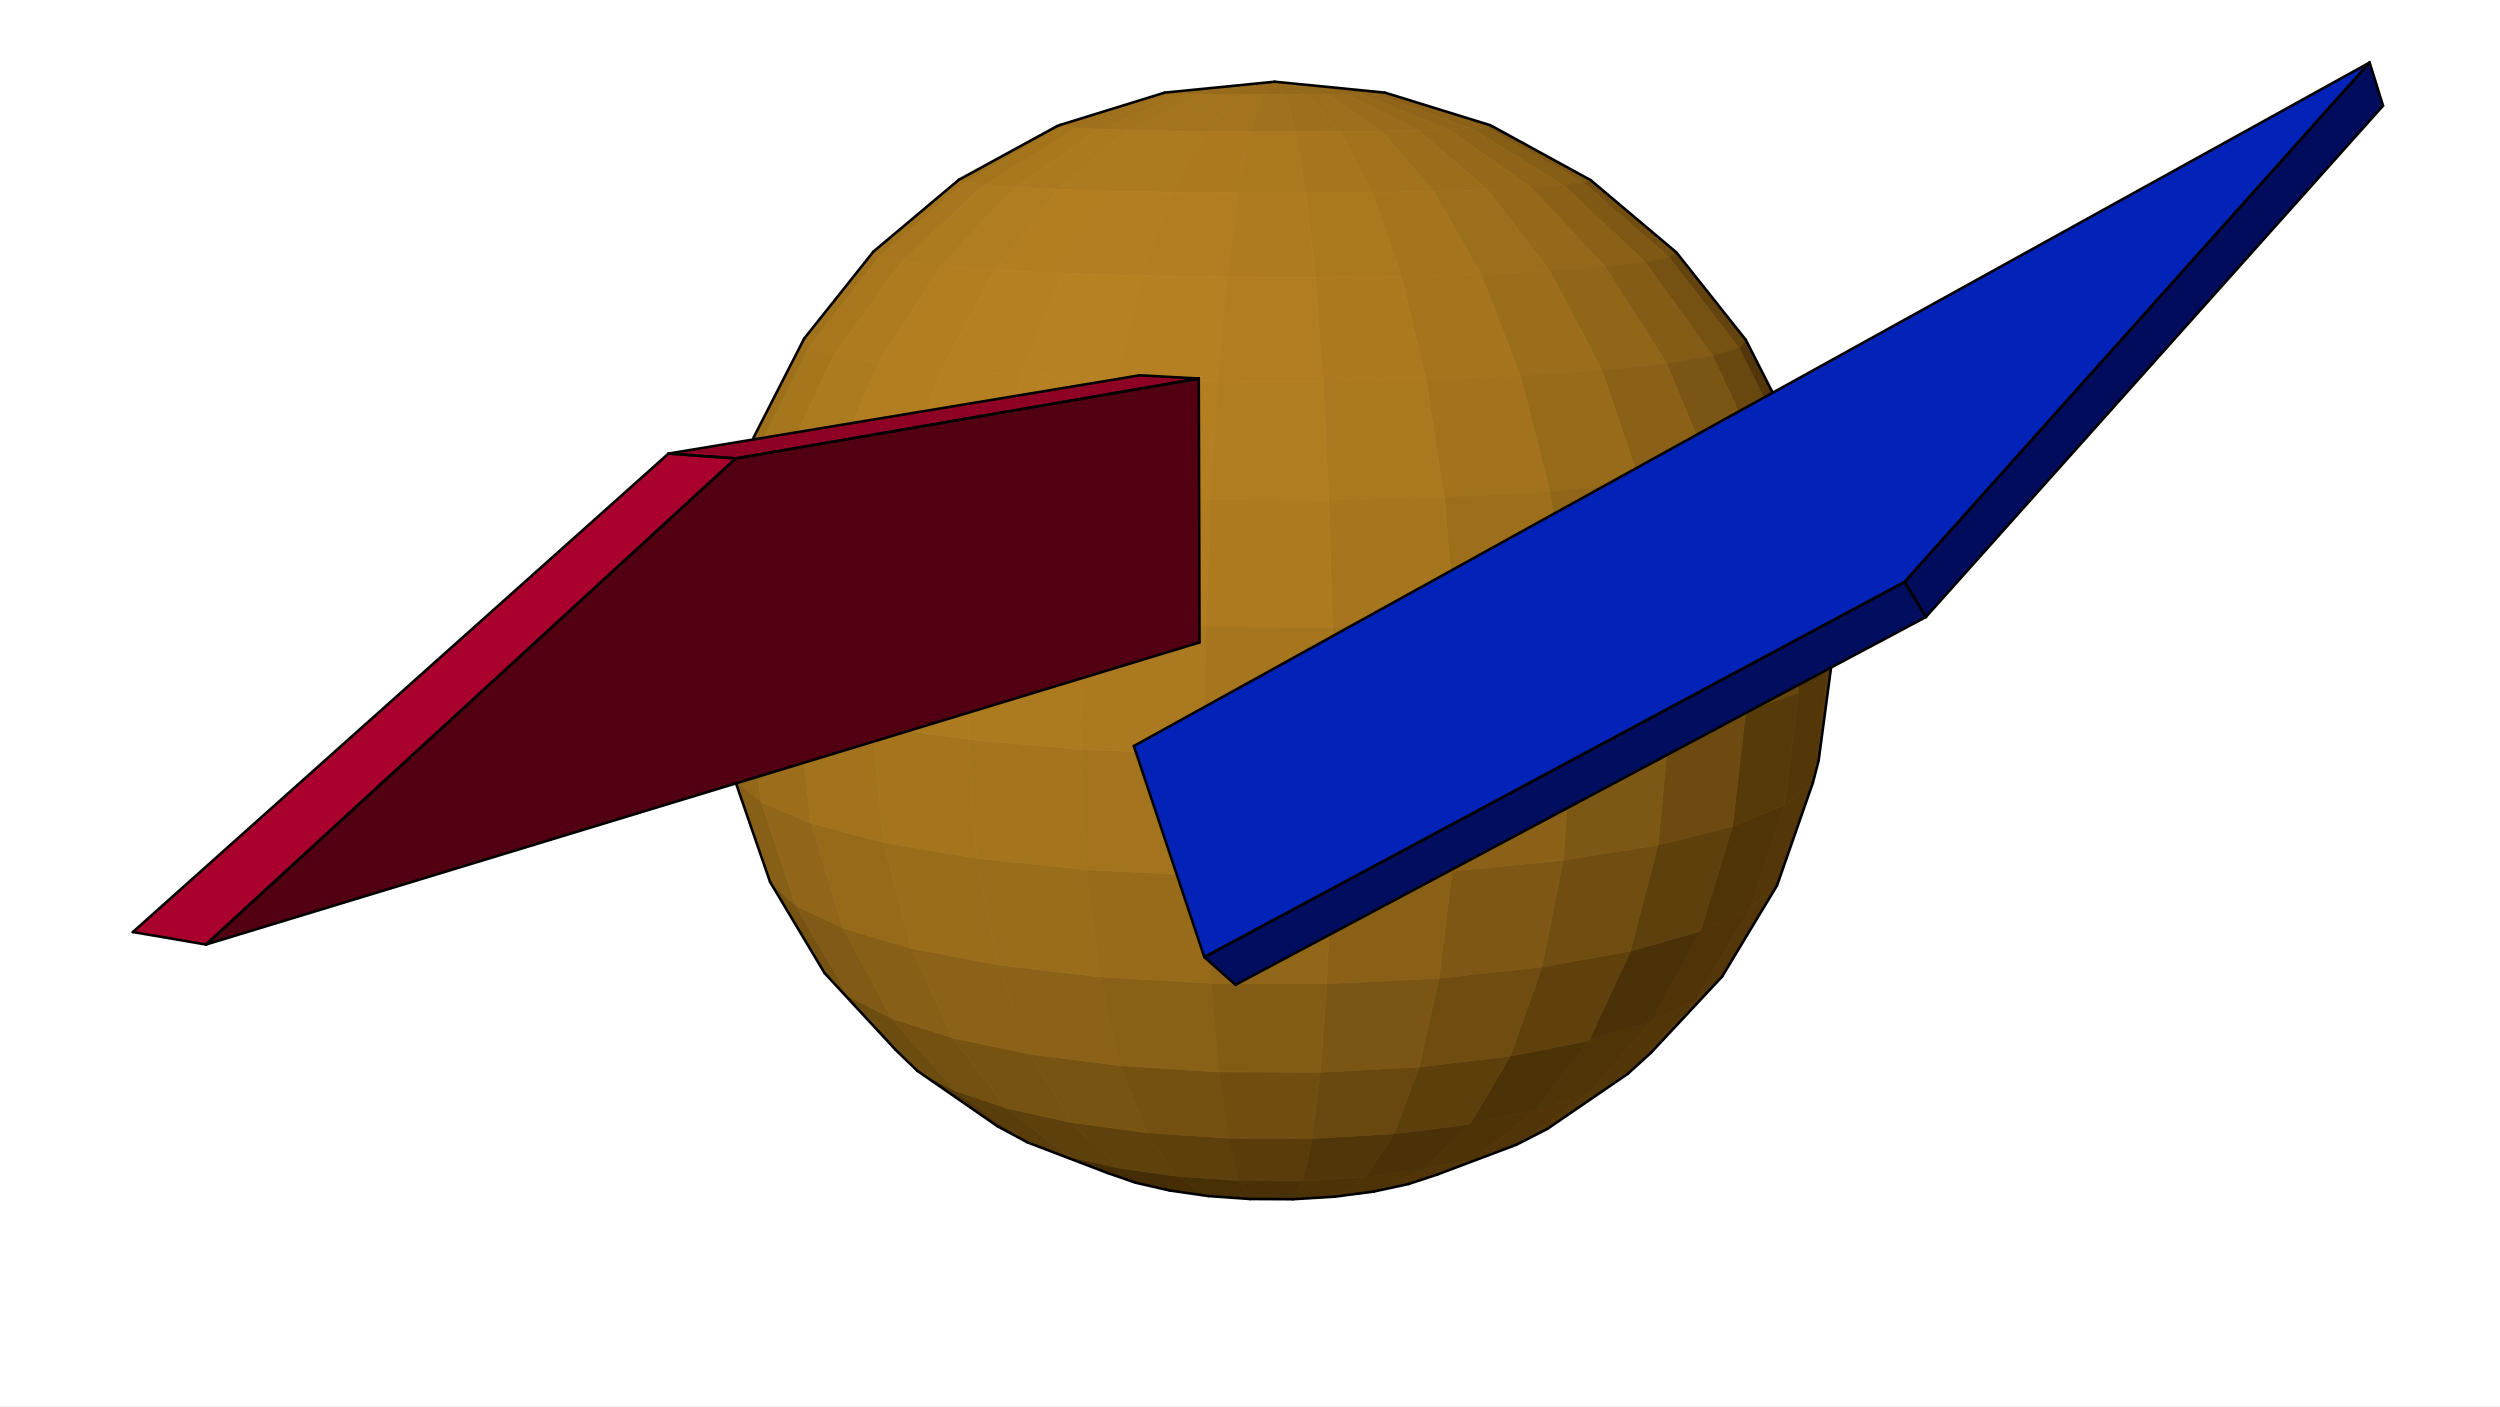
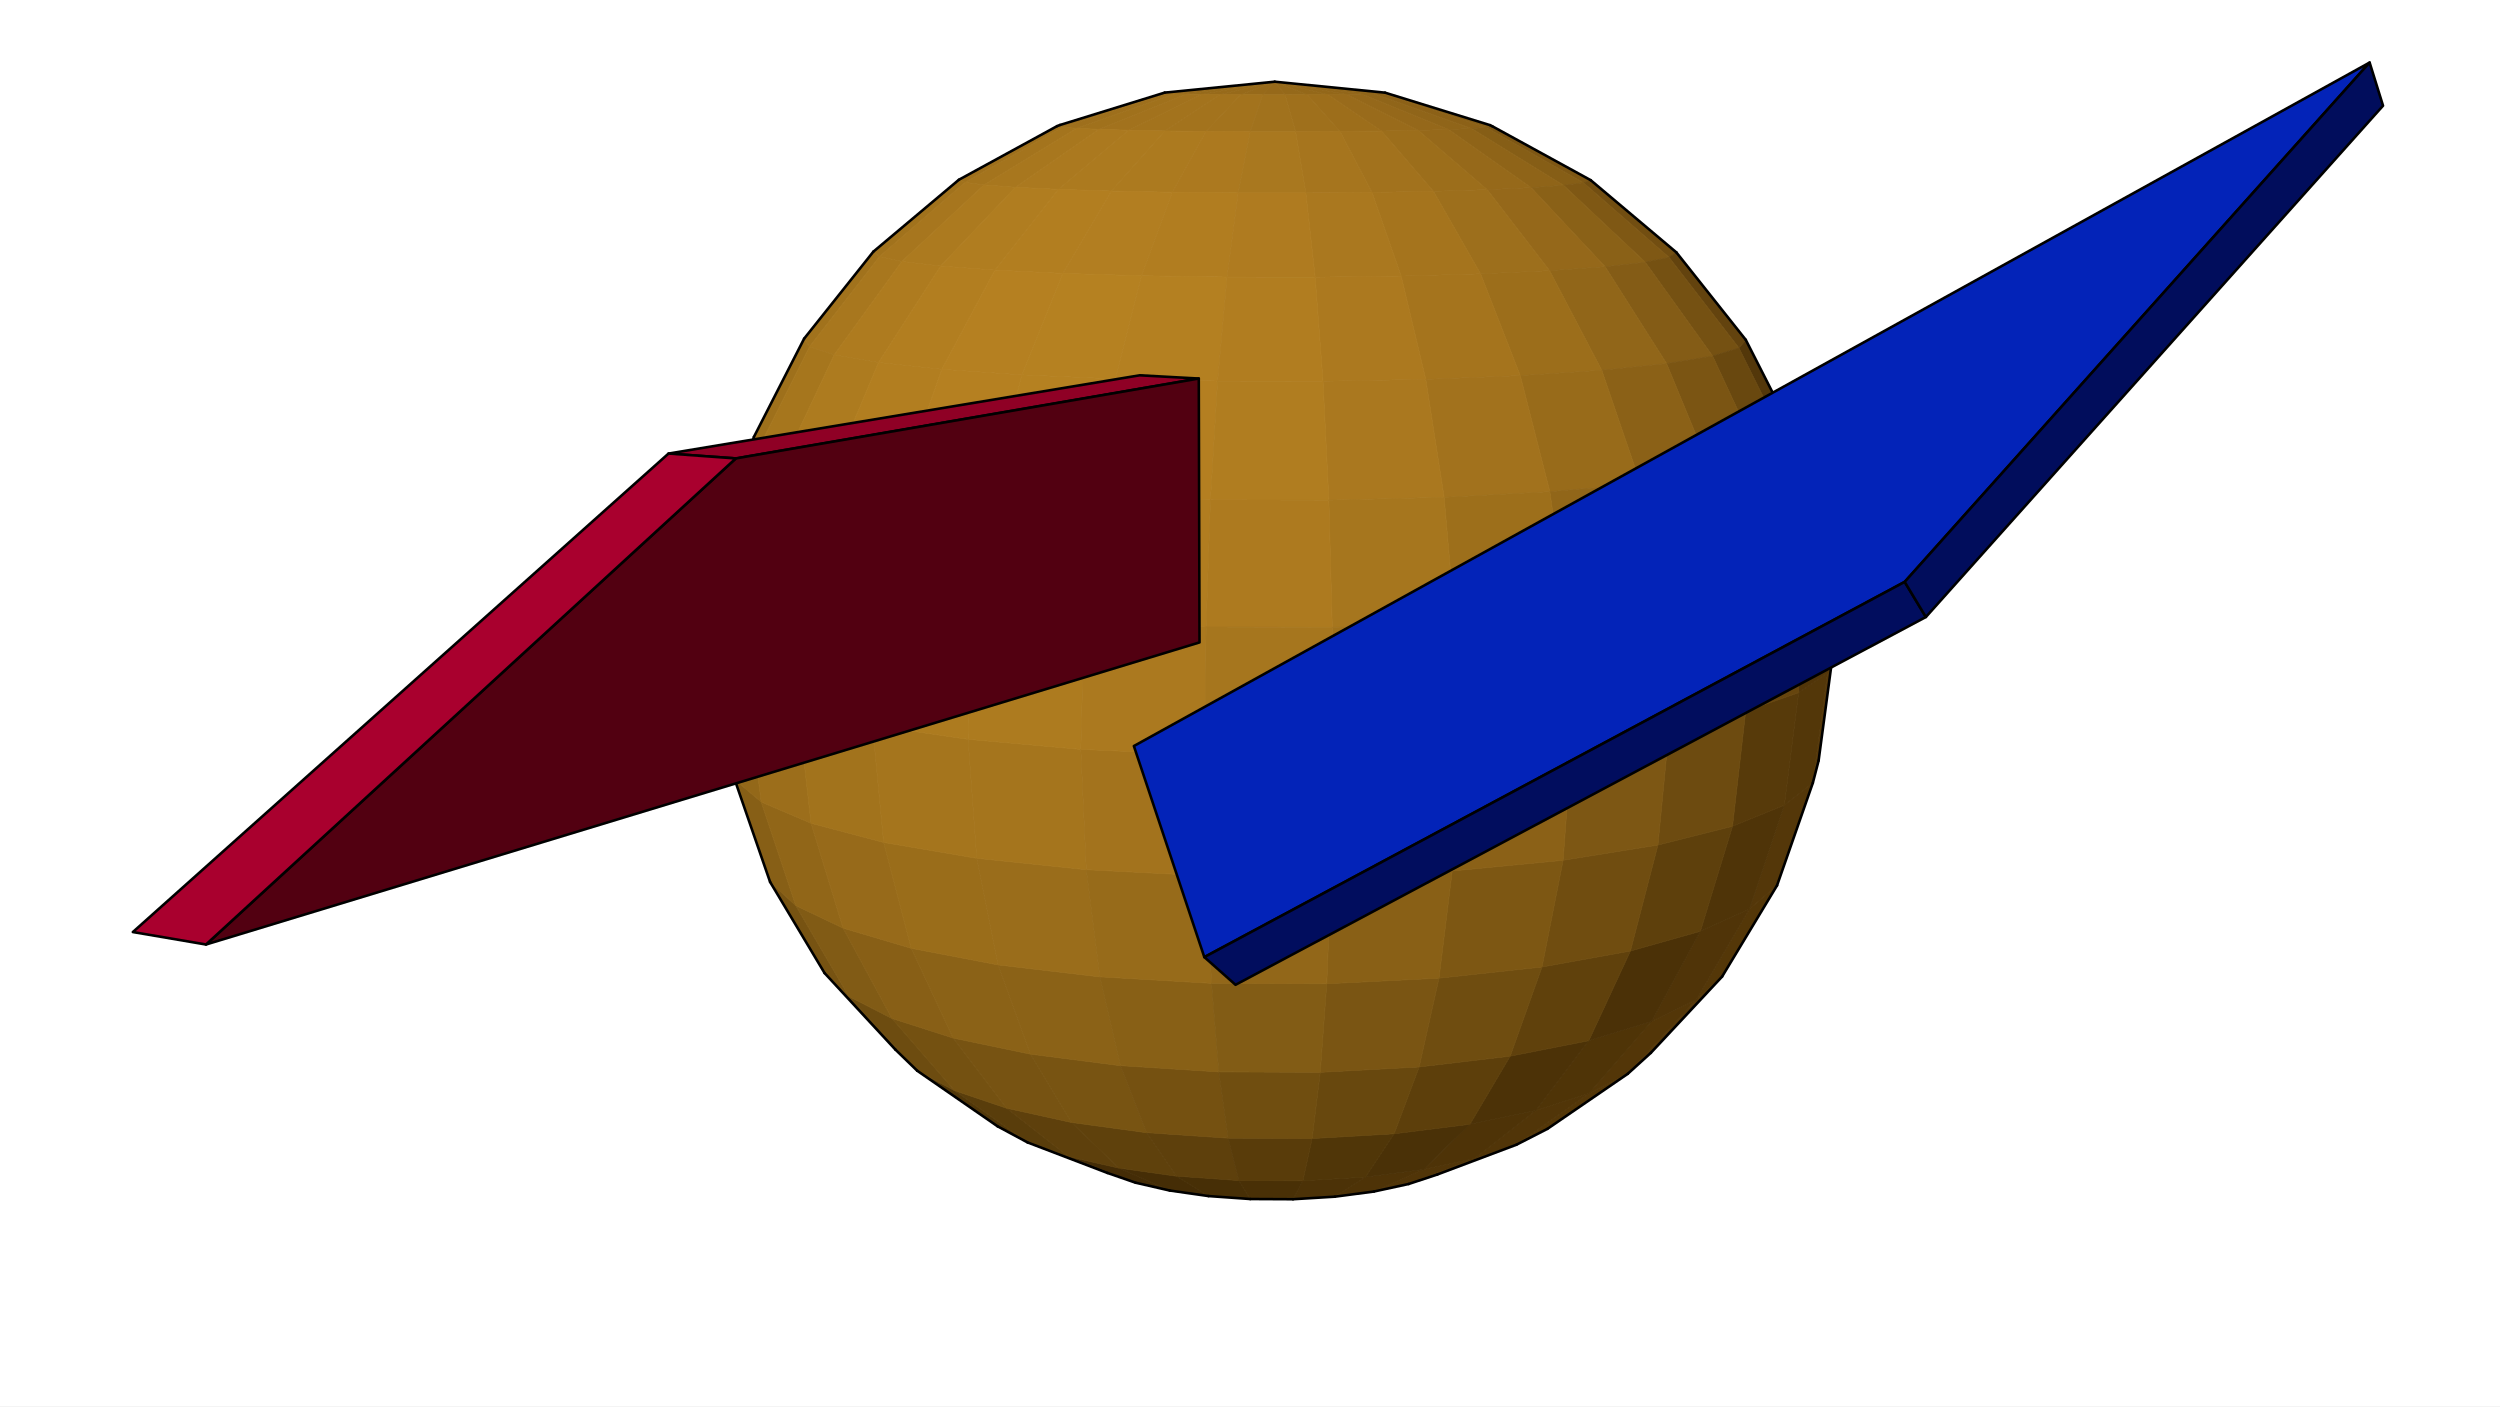
<svg xmlns="http://www.w3.org/2000/svg" viewBox="0 0 1920 1080" width="1920" height="1080">
  <rect width="1920" height="1080" fill="#ffffff" />
  <polygon points="872.08,908.31 820.57,888.25 789.18,877.40 850.45,900.81" fill="#432c06" stroke="#432c06" stroke-width="0.6" stroke-linejoin="round" />
  <polygon points="564.25,598.74 553.28,514.70 550.46,499.75 561.17,581.66" fill="#886016" stroke="#886016" stroke-width="0.6" stroke-linejoin="round" />
  <polygon points="704.43,822.35 651.87,765.20 633.28,747.34 687.71,806.15" fill="#62430d" stroke="#62430d" stroke-width="0.6" stroke-linejoin="round" />
  <polygon points="1103.90,902.01 1164.68,879.12 1132.60,889.70 1081.84,909.31" fill="#533608" stroke="#533608" stroke-width="0.6" stroke-linejoin="round" />
  <polygon points="811.82,96.86 893.85,71.41 894.49,71.12 814.07,95.99" fill="#976a1a" stroke="#976a1a" stroke-width="0.6" stroke-linejoin="round" />
  <polygon points="1267.86,808.59 1322.58,750.02 1302.75,767.80 1250.12,824.69" fill="#563809" stroke="#563809" stroke-width="0.6" stroke-linejoin="round" />
  <polygon points="1396.69,584.17 1407.70,501.94 1403.49,516.94 1392.25,601.30" fill="#57390a" stroke="#57390a" stroke-width="0.6" stroke-linejoin="round" />
  <polygon points="1144.37,96.12 1063.68,71.16 1064.07,71.45 1146.13,96.99" fill="#815a15" stroke="#815a15" stroke-width="0.6" stroke-linejoin="round" />
  <polygon points="893.85,71.41 979.00,62.75 894.49,71.12" fill="#926719" stroke="#926719" stroke-width="0.6" stroke-linejoin="round" />
  <polygon points="789.18,877.40 733.09,837.57 704.43,822.35 766.18,865.04" fill="#513709" stroke="#513709" stroke-width="0.6" stroke-linejoin="round" />
  <polygon points="1063.68,71.16 979.00,62.75 1064.07,71.45" fill="#8b6117" stroke="#8b6117" stroke-width="0.6" stroke-linejoin="round" />
  <polygon points="553.28,514.70 559.35,428.77 556.38,416.60 550.46,499.75" fill="#926719" stroke="#926719" stroke-width="0.6" stroke-linejoin="round" />
  <polygon points="1188.44,866.95 1250.12,824.69 1220.44,839.70 1164.68,879.12" fill="#543708" stroke="#543708" stroke-width="0.6" stroke-linejoin="round" />
  <polygon points="896.49,71.69 979.00,62.75 893.85,71.41" fill="#946819" stroke="#946819" stroke-width="0.6" stroke-linejoin="round" />
  <polygon points="898.33,914.33 859.21,897.04 820.57,888.25 872.08,908.31" fill="#442c06" stroke="#442c06" stroke-width="0.6" stroke-linejoin="round" />
  <polygon points="1064.07,71.45 979.00,62.75 1061.17,71.73" fill="#8d6218" stroke="#8d6218" stroke-width="0.6" stroke-linejoin="round" />
  <polygon points="1081.84,909.31 1132.60,889.70 1093.38,898.13 1055.23,915.08" fill="#513508" stroke="#513508" stroke-width="0.6" stroke-linejoin="round" />
  <polygon points="1407.70,501.94 1401.95,418.39 1397.63,430.59 1403.49,516.94" fill="#55380a" stroke="#55380a" stroke-width="0.6" stroke-linejoin="round" />
  <polygon points="559.35,428.77 582.45,344.71 578.98,335.59 556.38,416.60" fill="#996c1a" stroke="#996c1a" stroke-width="0.6" stroke-linejoin="round" />
  <polygon points="651.87,765.20 611.17,695.48 591.42,677.33 633.28,747.34" fill="#775312" stroke="#775312" stroke-width="0.6" stroke-linejoin="round" />
  <polygon points="816.05,97.73 896.49,71.69 893.85,71.41 811.82,96.86" fill="#9b6d1b" stroke="#9b6d1b" stroke-width="0.6" stroke-linejoin="round" />
  <polygon points="902.38,71.97 979.00,62.75 896.49,71.69" fill="#95681a" stroke="#95681a" stroke-width="0.6" stroke-linejoin="round" />
  <polygon points="1061.17,71.73 979.00,62.75 1055.03,72.01" fill="#8e6418" stroke="#8e6418" stroke-width="0.6" stroke-linejoin="round" />
  <polygon points="1146.13,96.99 1064.07,71.45 1061.17,71.73 1141.38,97.86" fill="#875e16" stroke="#875e16" stroke-width="0.6" stroke-linejoin="round" />
  <polygon points="582.45,344.71 621.71,266.30 617.57,260.08 578.98,335.59" fill="#9e701b" stroke="#9e701b" stroke-width="0.6" stroke-linejoin="round" />
  <polygon points="741.24,140.07 816.05,97.73 811.82,96.86 736.39,138.07" fill="#9f701c" stroke="#9f701c" stroke-width="0.6" stroke-linejoin="round" />
  <polygon points="1401.95,418.39 1379.40,336.93 1374.66,346.08 1397.63,430.59" fill="#523609" stroke="#523609" stroke-width="0.6" stroke-linejoin="round" />
  <polygon points="1322.58,750.02 1364.76,680.05 1343.61,698.13 1302.75,767.80" fill="#543708" stroke="#543708" stroke-width="0.6" stroke-linejoin="round" />
  <polygon points="928.12,918.58 903.49,903.27 859.21,897.04 898.33,914.33" fill="#452d06" stroke="#452d06" stroke-width="0.6" stroke-linejoin="round" />
  <polygon points="621.71,266.30 675.46,197.06 670.74,193.27 617.57,260.08" fill="#a1721c" stroke="#a1721c" stroke-width="0.6" stroke-linejoin="round" />
  <polygon points="911.34,72.22 979.00,62.75 902.38,71.97" fill="#96691a" stroke="#96691a" stroke-width="0.6" stroke-linejoin="round" />
  <polygon points="675.46,197.06 741.24,140.07 736.39,138.07 670.74,193.27" fill="#a1721c" stroke="#a1721c" stroke-width="0.6" stroke-linejoin="round" />
  <polygon points="1055.23,915.08 1093.38,898.13 1048.69,903.96 1025.19,919.05" fill="#4e3307" stroke="#4e3307" stroke-width="0.6" stroke-linejoin="round" />
  <polygon points="1055.03,72.01 979.00,62.75 1045.84,72.25" fill="#906518" stroke="#906518" stroke-width="0.6" stroke-linejoin="round" />
  <polygon points="1221.66,138.37 1146.13,96.99 1141.38,97.86 1216.06,140.36" fill="#7e5714" stroke="#7e5714" stroke-width="0.6" stroke-linejoin="round" />
  <polygon points="1379.40,336.93 1340.76,260.99 1335.46,267.23 1374.66,346.08" fill="#53370a" stroke="#53370a" stroke-width="0.6" stroke-linejoin="round" />
  <polygon points="1287.46,193.83 1221.66,138.37 1216.06,140.36 1281.77,197.62" fill="#724e11" stroke="#724e11" stroke-width="0.6" stroke-linejoin="round" />
  <polygon points="923.05,72.43 979.00,62.75 911.34,72.22" fill="#966a1a" stroke="#966a1a" stroke-width="0.6" stroke-linejoin="round" />
  <polygon points="1340.76,260.99 1287.46,193.83 1281.77,197.62 1335.46,267.23" fill="#63430e" stroke="#63430e" stroke-width="0.6" stroke-linejoin="round" />
  <polygon points="1045.84,72.25 979.00,62.75 1033.92,72.46" fill="#926619" stroke="#926619" stroke-width="0.6" stroke-linejoin="round" />
  <polygon points="960.16,920.85 951.38,906.61 903.49,903.27 928.12,918.58" fill="#472f06" stroke="#472f06" stroke-width="0.6" stroke-linejoin="round" />
  <polygon points="820.57,888.25 773.04,851.04 733.09,837.57 789.18,877.40" fill="#593d0b" stroke="#593d0b" stroke-width="0.6" stroke-linejoin="round" />
  <polygon points="1025.19,919.05 1048.69,903.96 1000.58,906.84 993.02,921.01" fill="#4c3207" stroke="#4c3207" stroke-width="0.6" stroke-linejoin="round" />
  <polygon points="826.83,98.57 902.38,71.97 896.49,71.69 816.05,97.73" fill="#9e6f1c" stroke="#9e6f1c" stroke-width="0.6" stroke-linejoin="round" />
  <polygon points="733.09,837.57 684.97,782.11 651.87,765.20 704.43,822.35" fill="#6d4c10" stroke="#6d4c10" stroke-width="0.6" stroke-linejoin="round" />
  <polygon points="611.17,695.48 584.62,615.86 564.25,598.74 591.42,677.33" fill="#875f16" stroke="#875f16" stroke-width="0.6" stroke-linejoin="round" />
  <polygon points="993.02,921.01 1000.58,906.84 951.38,906.61 960.16,920.85" fill="#493006" stroke="#493006" stroke-width="0.6" stroke-linejoin="round" />
  <polygon points="937.07,72.60 979.00,62.75 923.05,72.43" fill="#976a1a" stroke="#976a1a" stroke-width="0.6" stroke-linejoin="round" />
  <polygon points="1141.38,97.86 1061.17,71.73 1055.03,72.01 1130.09,98.69" fill="#8c6117" stroke="#8c6117" stroke-width="0.6" stroke-linejoin="round" />
  <polygon points="1033.92,72.46 979.00,62.75 1019.74,72.63" fill="#936719" stroke="#936719" stroke-width="0.6" stroke-linejoin="round" />
  <polygon points="1164.68,879.12 1220.44,839.70 1179.54,852.85 1132.60,889.70" fill="#513508" stroke="#513508" stroke-width="0.6" stroke-linejoin="round" />
  <polygon points="952.83,72.73 979.00,62.75 937.07,72.60" fill="#976a1a" stroke="#976a1a" stroke-width="0.6" stroke-linejoin="round" />
  <polygon points="1019.74,72.63 979.00,62.75 1003.86,72.74" fill="#946819" stroke="#946819" stroke-width="0.6" stroke-linejoin="round" />
  <polygon points="1250.12,824.69 1302.75,767.80 1268.39,784.49 1220.44,839.70" fill="#533608" stroke="#533608" stroke-width="0.6" stroke-linejoin="round" />
  <polygon points="969.69,72.79 979.00,62.75 952.83,72.73" fill="#976a1a" stroke="#976a1a" stroke-width="0.6" stroke-linejoin="round" />
  <polygon points="1003.86,72.74 979.00,62.75 986.94,72.79" fill="#95691a" stroke="#95691a" stroke-width="0.6" stroke-linejoin="round" />
  <polygon points="1364.76,680.05 1392.25,601.30 1370.37,618.36 1343.61,698.13" fill="#543709" stroke="#543709" stroke-width="0.6" stroke-linejoin="round" />
  <polygon points="986.94,72.79 979.00,62.75 969.69,72.79" fill="#96691a" stroke="#96691a" stroke-width="0.6" stroke-linejoin="round" />
  <polygon points="843.92,99.35 911.34,72.22 902.38,71.97 826.83,98.57" fill="#a0711c" stroke="#a0711c" stroke-width="0.6" stroke-linejoin="round" />
  <polygon points="755.78,142.02 826.83,98.57 816.05,97.73 741.24,140.07" fill="#a4741d" stroke="#a4741d" stroke-width="0.6" stroke-linejoin="round" />
  <polygon points="584.62,615.86 573.88,529.72 553.28,514.70 564.25,598.74" fill="#936819" stroke="#936819" stroke-width="0.6" stroke-linejoin="round" />
  <polygon points="1130.09,98.69 1055.03,72.01 1045.84,72.25 1112.50,99.46" fill="#906519" stroke="#906519" stroke-width="0.6" stroke-linejoin="round" />
  <polygon points="1216.06,140.36 1141.38,97.86 1130.09,98.69 1200.73,142.30" fill="#865e16" stroke="#865e16" stroke-width="0.6" stroke-linejoin="round" />
  <polygon points="859.21,897.04 822.89,862.02 773.04,851.04 820.57,888.25" fill="#5e400c" stroke="#5e400c" stroke-width="0.6" stroke-linejoin="round" />
  <polygon points="1392.25,601.30 1403.49,516.94 1381.35,531.92 1370.37,618.36" fill="#533709" stroke="#533709" stroke-width="0.6" stroke-linejoin="round" />
  <polygon points="1132.60,889.70 1179.54,852.85 1128.88,863.40 1093.38,898.13" fill="#4e3307" stroke="#4e3307" stroke-width="0.6" stroke-linejoin="round" />
  <polygon points="692.67,200.80 755.78,142.02 741.24,140.07 675.46,197.06" fill="#a7761e" stroke="#a7761e" stroke-width="0.6" stroke-linejoin="round" />
  <polygon points="573.88,529.72 579.83,440.98 559.35,428.77 553.28,514.70" fill="#9c6f1b" stroke="#9c6f1b" stroke-width="0.6" stroke-linejoin="round" />
  <polygon points="684.97,782.11 647.47,712.76 611.17,695.48 651.87,765.20" fill="#815b15" stroke="#815b15" stroke-width="0.6" stroke-linejoin="round" />
  <polygon points="866.79,100.03 923.05,72.43 911.34,72.22 843.92,99.35" fill="#a2721d" stroke="#a2721d" stroke-width="0.6" stroke-linejoin="round" />
  <polygon points="1112.50,99.46 1045.84,72.25 1033.92,72.46 1089.18,100.12" fill="#95681a" stroke="#95681a" stroke-width="0.6" stroke-linejoin="round" />
  <polygon points="1281.77,197.62 1216.06,140.36 1200.73,142.30 1263.51,201.34" fill="#7f5814" stroke="#7f5814" stroke-width="0.6" stroke-linejoin="round" />
  <polygon points="640.68,272.49 692.67,200.80 675.46,197.06 621.71,266.30" fill="#a8771e" stroke="#a8771e" stroke-width="0.6" stroke-linejoin="round" />
  <polygon points="1302.75,767.80 1343.61,698.13 1305.86,715.20 1268.39,784.49" fill="#503408" stroke="#503408" stroke-width="0.6" stroke-linejoin="round" />
  <polygon points="579.83,440.98 602.43,353.84 582.45,344.71 559.35,428.77" fill="#a3731d" stroke="#a3731d" stroke-width="0.6" stroke-linejoin="round" />
  <polygon points="1403.49,516.94 1397.63,430.59 1375.63,442.76 1381.35,531.92" fill="#513509" stroke="#513509" stroke-width="0.6" stroke-linejoin="round" />
  <polygon points="773.04,851.04 731.98,797.18 684.97,782.11 733.09,837.57" fill="#745111" stroke="#745111" stroke-width="0.6" stroke-linejoin="round" />
  <polygon points="602.43,353.84 640.68,272.49 621.71,266.30 582.45,344.71" fill="#a6761d" stroke="#a6761d" stroke-width="0.6" stroke-linejoin="round" />
  <polygon points="894.59,100.58 937.07,72.60 923.05,72.43 866.79,100.03" fill="#a3731d" stroke="#a3731d" stroke-width="0.6" stroke-linejoin="round" />
  <polygon points="779.87,143.84 843.92,99.35 826.83,98.57 755.78,142.02" fill="#a8771e" stroke="#a8771e" stroke-width="0.6" stroke-linejoin="round" />
  <polygon points="1335.46,267.23 1281.77,197.62 1263.51,201.34 1315.24,273.39" fill="#755112" stroke="#755112" stroke-width="0.6" stroke-linejoin="round" />
  <polygon points="1089.18,100.12 1033.92,72.46 1019.74,72.63 1061.01,100.65" fill="#996b1b" stroke="#996b1b" stroke-width="0.6" stroke-linejoin="round" />
  <polygon points="1220.44,839.70 1268.39,784.49 1220.18,799.21 1179.54,852.85" fill="#4f3407" stroke="#4f3407" stroke-width="0.6" stroke-linejoin="round" />
  <polygon points="903.49,903.27 880.53,869.86 822.89,862.02 859.21,897.04" fill="#5f410c" stroke="#5f410c" stroke-width="0.6" stroke-linejoin="round" />
  <polygon points="1397.63,430.59 1374.66,346.08 1353.26,355.17 1375.63,442.76" fill="#5c3e0c" stroke="#5c3e0c" stroke-width="0.6" stroke-linejoin="round" />
  <polygon points="1200.73,142.30 1130.09,98.69 1112.50,99.46 1175.86,144.10" fill="#8f6418" stroke="#8f6418" stroke-width="0.6" stroke-linejoin="round" />
  <polygon points="1093.38,898.13 1128.88,863.40 1070.66,870.72 1048.69,903.96" fill="#4a3107" stroke="#4a3107" stroke-width="0.6" stroke-linejoin="round" />
  <polygon points="1374.66,346.08 1335.46,267.23 1315.24,273.39 1353.26,355.17" fill="#69480f" stroke="#69480f" stroke-width="0.6" stroke-linejoin="round" />
  <polygon points="926.18,100.96 952.83,72.73 937.07,72.60 894.59,100.58" fill="#a3731d" stroke="#a3731d" stroke-width="0.6" stroke-linejoin="round" />
  <polygon points="1061.01,100.65 1019.74,72.63 1003.86,72.74 1029.16,101.01" fill="#9d6e1b" stroke="#9d6e1b" stroke-width="0.6" stroke-linejoin="round" />
  <polygon points="647.47,712.76 622.89,632.23 584.62,615.86 611.17,695.48" fill="#916618" stroke="#916618" stroke-width="0.6" stroke-linejoin="round" />
  <polygon points="960.17,101.17 969.69,72.79 952.83,72.73 926.18,100.96" fill="#a3731d" stroke="#a3731d" stroke-width="0.6" stroke-linejoin="round" />
  <polygon points="951.38,906.61 943.19,874.06 880.53,869.86 903.49,903.27" fill="#5e400c" stroke="#5e400c" stroke-width="0.6" stroke-linejoin="round" />
  <polygon points="1029.16,101.01 1003.86,72.74 986.94,72.79 995.03,101.18" fill="#9f701c" stroke="#9f701c" stroke-width="0.6" stroke-linejoin="round" />
  <polygon points="1048.69,903.96 1070.66,870.72 1007.69,874.36 1000.58,906.84" fill="#503608" stroke="#503608" stroke-width="0.6" stroke-linejoin="round" />
  <polygon points="995.03,101.18 986.94,72.79 969.69,72.79 960.17,101.17" fill="#a1721d" stroke="#a1721d" stroke-width="0.6" stroke-linejoin="round" />
  <polygon points="1000.58,906.84 1007.69,874.36 943.19,874.06 951.38,906.61" fill="#593c0a" stroke="#593c0a" stroke-width="0.6" stroke-linejoin="round" />
  <polygon points="1343.61,698.13 1370.37,618.36 1330.53,634.54 1305.86,715.20" fill="#4f3408" stroke="#4f3408" stroke-width="0.6" stroke-linejoin="round" />
  <polygon points="722.44,204.32 779.87,143.84 755.78,142.02 692.67,200.80" fill="#ac7a1f" stroke="#ac7a1f" stroke-width="0.6" stroke-linejoin="round" />
  <polygon points="812.87,145.44 866.79,100.03 843.92,99.35 779.87,143.84" fill="#ab791f" stroke="#ab791f" stroke-width="0.6" stroke-linejoin="round" />
  <polygon points="1175.86,144.10 1112.50,99.46 1089.18,100.12 1142.15,145.66" fill="#96691a" stroke="#96691a" stroke-width="0.6" stroke-linejoin="round" />
  <polygon points="1263.51,201.34 1200.73,142.30 1175.86,144.10 1232.69,204.82" fill="#8a6117" stroke="#8a6117" stroke-width="0.6" stroke-linejoin="round" />
  <polygon points="822.89,862.02 791.34,809.54 731.98,797.18 773.04,851.04" fill="#775312" stroke="#775312" stroke-width="0.6" stroke-linejoin="round" />
  <polygon points="622.89,632.23 612.93,544.10 573.88,529.72 584.62,615.86" fill="#9c6e1b" stroke="#9c6e1b" stroke-width="0.6" stroke-linejoin="round" />
  <polygon points="731.98,797.18 699.80,728.25 647.47,712.76 684.97,782.11" fill="#885f16" stroke="#885f16" stroke-width="0.6" stroke-linejoin="round" />
  <polygon points="1179.54,852.85 1220.18,799.21 1159.80,811.10 1128.88,863.40" fill="#4c3207" stroke="#4c3207" stroke-width="0.6" stroke-linejoin="round" />
  <polygon points="1268.39,784.49 1305.86,715.20 1252.13,730.35 1220.18,799.21" fill="#4b3107" stroke="#4b3107" stroke-width="0.6" stroke-linejoin="round" />
  <polygon points="674.74,278.36 722.44,204.32 692.67,200.80 640.68,272.49" fill="#ae7b1f" stroke="#ae7b1f" stroke-width="0.6" stroke-linejoin="round" />
  <polygon points="1370.37,618.36 1381.35,531.92 1340.67,546.14 1330.53,634.54" fill="#573a0a" stroke="#573a0a" stroke-width="0.6" stroke-linejoin="round" />
  <polygon points="853.58,146.74 894.59,100.58 866.79,100.03 812.87,145.44" fill="#ac7a1f" stroke="#ac7a1f" stroke-width="0.6" stroke-linejoin="round" />
  <polygon points="612.93,544.10 618.47,452.66 579.83,440.98 573.88,529.72" fill="#a5751d" stroke="#a5751d" stroke-width="0.6" stroke-linejoin="round" />
  <polygon points="1315.24,273.39 1263.51,201.34 1232.69,204.82 1279.89,279.19" fill="#845c16" stroke="#845c16" stroke-width="0.6" stroke-linejoin="round" />
  <polygon points="1142.15,145.66 1089.18,100.12 1061.01,100.65 1100.84,146.90" fill="#9c6e1b" stroke="#9c6e1b" stroke-width="0.6" stroke-linejoin="round" />
  <polygon points="639.43,362.54 674.74,278.36 640.68,272.49 602.43,353.84" fill="#ad7b1f" stroke="#ad7b1f" stroke-width="0.6" stroke-linejoin="round" />
  <polygon points="618.47,452.66 639.43,362.54 602.43,353.84 579.83,440.98" fill="#aa791e" stroke="#aa791e" stroke-width="0.6" stroke-linejoin="round" />
  <polygon points="1381.35,531.92 1375.63,442.76 1335.40,454.31 1340.67,546.14" fill="#66450e" stroke="#66450e" stroke-width="0.6" stroke-linejoin="round" />
  <polygon points="880.53,869.86 860.51,818.41 791.34,809.54 822.89,862.02" fill="#785412" stroke="#785412" stroke-width="0.6" stroke-linejoin="round" />
  <polygon points="764.12,207.44 812.87,145.44 779.87,143.84 722.44,204.32" fill="#b07d20" stroke="#b07d20" stroke-width="0.6" stroke-linejoin="round" />
  <polygon points="1353.26,355.17 1315.24,273.39 1279.89,279.19 1314.78,363.77" fill="#7b5513" stroke="#7b5513" stroke-width="0.6" stroke-linejoin="round" />
  <polygon points="1128.88,863.40 1159.80,811.10 1089.88,819.39 1070.66,870.72" fill="#5d3f0b" stroke="#5d3f0b" stroke-width="0.6" stroke-linejoin="round" />
  <polygon points="1375.63,442.76 1353.26,355.17 1314.78,363.77 1335.40,454.31" fill="#714e11" stroke="#714e11" stroke-width="0.6" stroke-linejoin="round" />
  <polygon points="900.31,147.66 926.18,100.96 894.59,100.58 853.58,146.74" fill="#ac7a1f" stroke="#ac7a1f" stroke-width="0.6" stroke-linejoin="round" />
  <polygon points="1232.69,204.82 1175.86,144.10 1142.15,145.66 1190.04,207.86" fill="#95681a" stroke="#95681a" stroke-width="0.6" stroke-linejoin="round" />
  <polygon points="1100.84,146.90 1061.01,100.65 1029.16,101.01 1053.68,147.77" fill="#a2721d" stroke="#a2721d" stroke-width="0.6" stroke-linejoin="round" />
  <polygon points="699.80,728.25 678.63,646.95 622.89,632.23 647.47,712.76" fill="#976a1a" stroke="#976a1a" stroke-width="0.6" stroke-linejoin="round" />
  <polygon points="1305.86,715.20 1330.53,634.54 1273.26,648.95 1252.13,730.35" fill="#5e400c" stroke="#5e400c" stroke-width="0.6" stroke-linejoin="round" />
  <polygon points="950.90,148.16 960.17,101.17 926.18,100.96 900.31,147.66" fill="#ac791f" stroke="#ac791f" stroke-width="0.6" stroke-linejoin="round" />
  <polygon points="943.19,874.06 936.05,823.17 860.51,818.41 880.53,869.86" fill="#755111" stroke="#755111" stroke-width="0.6" stroke-linejoin="round" />
  <polygon points="791.34,809.54 766.51,741.01 699.80,728.25 731.98,797.18" fill="#8b6217" stroke="#8b6217" stroke-width="0.6" stroke-linejoin="round" />
  <polygon points="1053.68,147.77 1029.16,101.01 995.03,101.18 1002.88,148.19" fill="#a6751e" stroke="#a6751e" stroke-width="0.6" stroke-linejoin="round" />
  <polygon points="1070.66,870.72 1089.88,819.39 1013.93,823.51 1007.69,874.36" fill="#68480e" stroke="#68480e" stroke-width="0.6" stroke-linejoin="round" />
  <polygon points="1002.88,148.19 995.03,101.18 960.17,101.17 950.90,148.16" fill="#a9781f" stroke="#a9781f" stroke-width="0.6" stroke-linejoin="round" />
  <polygon points="1220.18,799.21 1252.13,730.35 1184.22,742.62 1159.80,811.10" fill="#60410c" stroke="#60410c" stroke-width="0.6" stroke-linejoin="round" />
  <polygon points="1007.69,874.36 1013.93,823.51 936.05,823.17 943.19,874.06" fill="#704e10" stroke="#704e10" stroke-width="0.6" stroke-linejoin="round" />
  <polygon points="723.33,283.61 764.12,207.44 722.44,204.32 674.74,278.36" fill="#b27e20" stroke="#b27e20" stroke-width="0.6" stroke-linejoin="round" />
  <polygon points="816.26,209.99 853.58,146.74 812.87,145.44 764.12,207.44" fill="#b27e20" stroke="#b27e20" stroke-width="0.6" stroke-linejoin="round" />
  <polygon points="678.63,646.95 670.04,557.06 612.93,544.10 622.89,632.23" fill="#a2731c" stroke="#a2731c" stroke-width="0.6" stroke-linejoin="round" />
  <polygon points="1279.89,279.19 1232.69,204.82 1190.04,207.86 1230.08,284.31" fill="#916619" stroke="#916619" stroke-width="0.6" stroke-linejoin="round" />
  <polygon points="1190.04,207.86 1142.15,145.66 1100.84,146.90 1137.07,210.31" fill="#9d6f1c" stroke="#9d6f1c" stroke-width="0.6" stroke-linejoin="round" />
  <polygon points="1330.53,634.54 1340.67,546.14 1281.98,558.81 1273.26,648.95" fill="#6d4b10" stroke="#6d4b10" stroke-width="0.6" stroke-linejoin="round" />
  <polygon points="692.96,370.35 723.33,283.61 674.74,278.36 639.43,362.54" fill="#b27e20" stroke="#b27e20" stroke-width="0.6" stroke-linejoin="round" />
  <polygon points="670.04,557.06 674.85,463.17 618.47,452.66 612.93,544.10" fill="#aa791e" stroke="#aa791e" stroke-width="0.6" stroke-linejoin="round" />
  <polygon points="860.51,818.41 844.71,750.20 766.51,741.01 791.34,809.54" fill="#8b6217" stroke="#8b6217" stroke-width="0.6" stroke-linejoin="round" />
  <polygon points="674.85,463.17 692.96,370.35 639.43,362.54 618.47,452.66" fill="#af7c20" stroke="#af7c20" stroke-width="0.6" stroke-linejoin="round" />
  <polygon points="1314.78,363.77 1279.89,279.19 1230.08,284.31 1259.84,371.40" fill="#8b6117" stroke="#8b6117" stroke-width="0.6" stroke-linejoin="round" />
  <polygon points="1159.80,811.10 1184.22,742.62 1105.12,751.21 1089.88,819.39" fill="#6f4d10" stroke="#6f4d10" stroke-width="0.6" stroke-linejoin="round" />
  <polygon points="766.51,741.01 750.13,659.12 678.63,646.95 699.80,728.25" fill="#9a6d1a" stroke="#9a6d1a" stroke-width="0.6" stroke-linejoin="round" />
  <polygon points="876.65,211.81 900.31,147.66 853.58,146.74 816.26,209.99" fill="#b27e21" stroke="#b27e21" stroke-width="0.6" stroke-linejoin="round" />
  <polygon points="1340.67,546.14 1335.40,454.31 1277.48,464.59 1281.98,558.81" fill="#785413" stroke="#785413" stroke-width="0.6" stroke-linejoin="round" />
  <polygon points="1137.07,210.31 1100.84,146.90 1053.68,147.77 1076.07,212.01" fill="#a5741d" stroke="#a5741d" stroke-width="0.6" stroke-linejoin="round" />
  <polygon points="1335.40,454.31 1314.78,363.77 1259.84,371.40 1277.48,464.59" fill="#825b15" stroke="#825b15" stroke-width="0.6" stroke-linejoin="round" />
  <polygon points="1252.13,730.35 1273.26,648.95 1200.44,660.66 1184.22,742.62" fill="#704d10" stroke="#704d10" stroke-width="0.6" stroke-linejoin="round" />
  <polygon points="784.84,287.91 816.26,209.99 764.12,207.44 723.33,283.61" fill="#b58021" stroke="#b58021" stroke-width="0.6" stroke-linejoin="round" />
  <polygon points="942.37,212.79 950.90,148.16 900.31,147.66 876.65,211.81" fill="#b17d20" stroke="#b17d20" stroke-width="0.6" stroke-linejoin="round" />
  <polygon points="936.05,823.17 930.44,755.15 844.71,750.20 860.51,818.41" fill="#886016" stroke="#886016" stroke-width="0.6" stroke-linejoin="round" />
  <polygon points="1230.08,284.31 1190.04,207.86 1137.07,210.31 1167.52,288.45" fill="#9c6e1b" stroke="#9c6e1b" stroke-width="0.6" stroke-linejoin="round" />
  <polygon points="1076.07,212.01 1053.68,147.77 1002.88,148.19 1010.03,212.86" fill="#aa781f" stroke="#aa781f" stroke-width="0.6" stroke-linejoin="round" />
  <polygon points="1089.88,819.39 1105.12,751.21 1018.92,755.49 1013.93,823.51" fill="#7a5513" stroke="#7a5513" stroke-width="0.6" stroke-linejoin="round" />
  <polygon points="1010.03,212.86 1002.88,148.19 950.90,148.16 942.37,212.79" fill="#af7b20" stroke="#af7b20" stroke-width="0.6" stroke-linejoin="round" />
  <polygon points="1013.93,823.51 1018.92,755.49 930.44,755.15 936.05,823.17" fill="#825c15" stroke="#825c15" stroke-width="0.6" stroke-linejoin="round" />
  <polygon points="750.13,659.12 743.49,567.77 670.04,557.06 678.63,646.95" fill="#a5751d" stroke="#a5751d" stroke-width="0.6" stroke-linejoin="round" />
  <polygon points="1273.26,648.95 1281.98,558.81 1207.16,569.13 1200.44,660.66" fill="#7d5714" stroke="#7d5714" stroke-width="0.6" stroke-linejoin="round" />
  <polygon points="761.33,376.78 784.84,287.91 723.33,283.61 692.96,370.35" fill="#b58021" stroke="#b58021" stroke-width="0.6" stroke-linejoin="round" />
  <polygon points="844.71,750.20 834.28,667.90 750.13,659.12 766.51,741.01" fill="#9a6d1b" stroke="#9a6d1b" stroke-width="0.6" stroke-linejoin="round" />
  <polygon points="1259.84,371.40 1230.08,284.31 1167.52,288.45 1190.24,377.60" fill="#986b1a" stroke="#986b1a" stroke-width="0.6" stroke-linejoin="round" />
  <polygon points="1184.22,742.62 1200.44,660.66 1115.29,668.87 1105.12,751.21" fill="#7d5713" stroke="#7d5713" stroke-width="0.6" stroke-linejoin="round" />
  <polygon points="856.63,291.00 876.65,211.81 816.26,209.99 784.84,287.91" fill="#b58121" stroke="#b58121" stroke-width="0.6" stroke-linejoin="round" />
  <polygon points="743.49,567.77 747.25,471.86 674.85,463.17 670.04,557.06" fill="#ad7b1f" stroke="#ad7b1f" stroke-width="0.6" stroke-linejoin="round" />
  <polygon points="1167.52,288.45 1137.07,210.31 1076.07,212.01 1094.95,291.34" fill="#a5741d" stroke="#a5741d" stroke-width="0.6" stroke-linejoin="round" />
  <polygon points="747.25,471.86 761.33,376.78 692.96,370.35 674.85,463.17" fill="#b27e20" stroke="#b27e20" stroke-width="0.6" stroke-linejoin="round" />
  <polygon points="1281.98,558.81 1277.48,464.59 1203.74,472.96 1207.16,569.13" fill="#885f16" stroke="#885f16" stroke-width="0.6" stroke-linejoin="round" />
  <polygon points="1277.48,464.59 1259.84,371.40 1190.24,377.60 1203.74,472.96" fill="#916619" stroke="#916619" stroke-width="0.6" stroke-linejoin="round" />
  <polygon points="935.11,292.66 942.37,212.79 876.65,211.81 856.63,291.00" fill="#b48021" stroke="#b48021" stroke-width="0.6" stroke-linejoin="round" />
  <polygon points="930.44,755.15 926.75,672.63 834.28,667.90 844.71,750.20" fill="#976b1a" stroke="#976b1a" stroke-width="0.6" stroke-linejoin="round" />
  <polygon points="1094.95,291.34 1076.07,212.01 1010.03,212.86 1016.05,292.78" fill="#ac791f" stroke="#ac791f" stroke-width="0.6" stroke-linejoin="round" />
  <polygon points="1105.12,751.21 1115.29,668.87 1022.29,672.97 1018.92,755.49" fill="#896016" stroke="#896016" stroke-width="0.6" stroke-linejoin="round" />
  <polygon points="834.28,667.90 830.08,575.51 743.49,567.77 750.13,659.12" fill="#a5751d" stroke="#a5751d" stroke-width="0.6" stroke-linejoin="round" />
  <polygon points="1016.05,292.78 1010.03,212.86 942.37,212.79 935.11,292.66" fill="#b17d20" stroke="#b17d20" stroke-width="0.6" stroke-linejoin="round" />
  <polygon points="1018.92,755.49 1022.29,672.97 926.75,672.63 930.44,755.15" fill="#926719" stroke="#926719" stroke-width="0.6" stroke-linejoin="round" />
  <polygon points="841.58,381.42 856.63,291.00 784.84,287.91 761.33,376.78" fill="#b58121" stroke="#b58121" stroke-width="0.6" stroke-linejoin="round" />
  <polygon points="1200.44,660.66 1207.16,569.13 1119.54,576.37 1115.29,668.87" fill="#8b6117" stroke="#8b6117" stroke-width="0.6" stroke-linejoin="round" />
  <polygon points="1190.24,377.60 1167.52,288.45 1094.95,291.34 1109.07,381.93" fill="#a2721d" stroke="#a2721d" stroke-width="0.6" stroke-linejoin="round" />
  <polygon points="830.08,575.51 832.54,478.13 747.25,471.86 743.49,567.77" fill="#ad7b1f" stroke="#ad7b1f" stroke-width="0.6" stroke-linejoin="round" />
  <polygon points="832.54,478.13 841.58,381.42 761.33,376.78 747.25,471.86" fill="#b27f20" stroke="#b27f20" stroke-width="0.6" stroke-linejoin="round" />
  <polygon points="1207.16,569.13 1203.74,472.96 1117.45,478.83 1119.54,576.37" fill="#95691a" stroke="#95691a" stroke-width="0.6" stroke-linejoin="round" />
  <polygon points="1203.74,472.96 1190.24,377.60 1109.07,381.93 1117.45,478.83" fill="#9d6f1b" stroke="#9d6f1b" stroke-width="0.6" stroke-linejoin="round" />
  <polygon points="929.63,383.92 935.11,292.66 856.63,291.00 841.58,381.42" fill="#b47f21" stroke="#b47f21" stroke-width="0.6" stroke-linejoin="round" />
  <polygon points="926.75,672.63 925.32,579.69 830.08,575.51 834.28,667.90" fill="#a3731d" stroke="#a3731d" stroke-width="0.6" stroke-linejoin="round" />
  <polygon points="1109.07,381.93 1094.95,291.34 1016.05,292.78 1020.54,384.10" fill="#aa781f" stroke="#aa781f" stroke-width="0.6" stroke-linejoin="round" />
  <polygon points="1115.29,668.87 1119.54,576.37 1023.75,579.98 1022.29,672.97" fill="#956919" stroke="#956919" stroke-width="0.6" stroke-linejoin="round" />
  <polygon points="1020.54,384.10 1016.05,292.78 935.11,292.66 929.63,383.92" fill="#b07d20" stroke="#b07d20" stroke-width="0.6" stroke-linejoin="round" />
  <polygon points="1022.29,672.97 1023.75,579.98 925.32,579.69 926.75,672.63" fill="#9d6f1b" stroke="#9d6f1b" stroke-width="0.6" stroke-linejoin="round" />
  <polygon points="926.29,481.52 929.63,383.92 841.58,381.42 832.54,478.13" fill="#b17d20" stroke="#b17d20" stroke-width="0.6" stroke-linejoin="round" />
  <polygon points="925.32,579.69 926.29,481.52 832.54,478.13 830.08,575.51" fill="#ab791f" stroke="#ab791f" stroke-width="0.6" stroke-linejoin="round" />
  <polygon points="1117.45,478.83 1109.07,381.93 1020.54,384.10 1023.16,481.76" fill="#a6761e" stroke="#a6761e" stroke-width="0.6" stroke-linejoin="round" />
  <polygon points="1119.54,576.37 1117.45,478.83 1023.16,481.76 1023.75,579.98" fill="#9f711c" stroke="#9f711c" stroke-width="0.6" stroke-linejoin="round" />
  <polygon points="1023.16,481.76 1020.54,384.10 929.63,383.92 926.29,481.52" fill="#ad7a1f" stroke="#ad7a1f" stroke-width="0.6" stroke-linejoin="round" />
  <polygon points="1023.75,579.98 1023.16,481.76 926.29,481.52 925.32,579.69" fill="#a6761e" stroke="#a6761e" stroke-width="0.6" stroke-linejoin="round" />
  <line x1="1063.68" y1="71.16" x2="979.00" y2="62.75" stroke="#000000" stroke-width="2" stroke-linecap="round" />
  <line x1="1144.37" y1="96.12" x2="1063.68" y2="71.16" stroke="#000000" stroke-width="2" stroke-linecap="round" />
  <line x1="1146.13" y1="96.99" x2="1144.37" y2="96.12" stroke="#000000" stroke-width="2" stroke-linecap="round" />
  <line x1="1221.66" y1="138.37" x2="1146.13" y2="96.99" stroke="#000000" stroke-width="2" stroke-linecap="round" />
  <line x1="1287.46" y1="193.83" x2="1221.66" y2="138.37" stroke="#000000" stroke-width="2" stroke-linecap="round" />
  <line x1="1340.76" y1="260.99" x2="1287.46" y2="193.83" stroke="#000000" stroke-width="2" stroke-linecap="round" />
  <line x1="1379.40" y1="336.93" x2="1340.76" y2="260.99" stroke="#000000" stroke-width="2" stroke-linecap="round" />
  <line x1="1401.95" y1="418.39" x2="1379.40" y2="336.93" stroke="#000000" stroke-width="2" stroke-linecap="round" />
  <line x1="1407.70" y1="501.94" x2="1401.95" y2="418.39" stroke="#000000" stroke-width="2" stroke-linecap="round" />
  <line x1="1396.69" y1="584.17" x2="1407.70" y2="501.94" stroke="#000000" stroke-width="2" stroke-linecap="round" />
  <line x1="1392.25" y1="601.30" x2="1396.69" y2="584.17" stroke="#000000" stroke-width="2" stroke-linecap="round" />
  <line x1="1364.76" y1="680.05" x2="1392.25" y2="601.30" stroke="#000000" stroke-width="2" stroke-linecap="round" />
  <line x1="1322.58" y1="750.02" x2="1364.76" y2="680.05" stroke="#000000" stroke-width="2" stroke-linecap="round" />
  <line x1="1267.86" y1="808.59" x2="1322.58" y2="750.02" stroke="#000000" stroke-width="2" stroke-linecap="round" />
  <line x1="1250.12" y1="824.69" x2="1267.86" y2="808.59" stroke="#000000" stroke-width="2" stroke-linecap="round" />
  <line x1="1188.44" y1="866.95" x2="1250.12" y2="824.69" stroke="#000000" stroke-width="2" stroke-linecap="round" />
  <line x1="1164.68" y1="879.12" x2="1188.44" y2="866.95" stroke="#000000" stroke-width="2" stroke-linecap="round" />
  <line x1="1103.90" y1="902.01" x2="1164.68" y2="879.12" stroke="#000000" stroke-width="2" stroke-linecap="round" />
  <line x1="1081.84" y1="909.31" x2="1103.90" y2="902.01" stroke="#000000" stroke-width="2" stroke-linecap="round" />
  <line x1="1055.23" y1="915.08" x2="1081.84" y2="909.31" stroke="#000000" stroke-width="2" stroke-linecap="round" />
  <line x1="1025.19" y1="919.05" x2="1055.23" y2="915.08" stroke="#000000" stroke-width="2" stroke-linecap="round" />
  <line x1="993.02" y1="921.01" x2="1025.19" y2="919.05" stroke="#000000" stroke-width="2" stroke-linecap="round" />
  <line x1="960.16" y1="920.85" x2="993.02" y2="921.01" stroke="#000000" stroke-width="2" stroke-linecap="round" />
  <line x1="928.12" y1="918.58" x2="960.16" y2="920.85" stroke="#000000" stroke-width="2" stroke-linecap="round" />
  <line x1="898.33" y1="914.33" x2="928.12" y2="918.58" stroke="#000000" stroke-width="2" stroke-linecap="round" />
  <line x1="872.08" y1="908.31" x2="898.33" y2="914.33" stroke="#000000" stroke-width="2" stroke-linecap="round" />
  <line x1="789.18" y1="877.40" x2="850.45" y2="900.81" stroke="#000000" stroke-width="2" stroke-linecap="round" />
  <line x1="850.45" y1="900.81" x2="872.08" y2="908.31" stroke="#000000" stroke-width="2" stroke-linecap="round" />
  <line x1="704.43" y1="822.35" x2="766.18" y2="865.04" stroke="#000000" stroke-width="2" stroke-linecap="round" />
  <line x1="766.18" y1="865.04" x2="789.18" y2="877.40" stroke="#000000" stroke-width="2" stroke-linecap="round" />
  <line x1="564.25" y1="598.74" x2="591.42" y2="677.33" stroke="#000000" stroke-width="2" stroke-linecap="round" />
  <line x1="591.42" y1="677.33" x2="633.28" y2="747.34" stroke="#000000" stroke-width="2" stroke-linecap="round" />
  <line x1="633.28" y1="747.34" x2="687.71" y2="806.15" stroke="#000000" stroke-width="2" stroke-linecap="round" />
  <line x1="687.71" y1="806.15" x2="704.43" y2="822.35" stroke="#000000" stroke-width="2" stroke-linecap="round" />
  <line x1="578.98" y1="335.59" x2="556.38" y2="416.60" stroke="#000000" stroke-width="2" stroke-linecap="round" />
  <line x1="556.38" y1="416.60" x2="550.46" y2="499.75" stroke="#000000" stroke-width="2" stroke-linecap="round" />
  <line x1="550.46" y1="499.75" x2="561.17" y2="581.66" stroke="#000000" stroke-width="2" stroke-linecap="round" />
  <line x1="561.17" y1="581.66" x2="564.25" y2="598.74" stroke="#000000" stroke-width="2" stroke-linecap="round" />
  <line x1="811.82" y1="96.86" x2="736.39" y2="138.07" stroke="#000000" stroke-width="2" stroke-linecap="round" />
  <line x1="736.39" y1="138.07" x2="670.74" y2="193.27" stroke="#000000" stroke-width="2" stroke-linecap="round" />
  <line x1="670.74" y1="193.27" x2="617.57" y2="260.08" stroke="#000000" stroke-width="2" stroke-linecap="round" />
  <line x1="617.57" y1="260.08" x2="578.98" y2="335.59" stroke="#000000" stroke-width="2" stroke-linecap="round" />
  <line x1="979.00" y1="62.75" x2="894.49" y2="71.12" stroke="#000000" stroke-width="2" stroke-linecap="round" />
  <line x1="894.49" y1="71.12" x2="814.07" y2="95.99" stroke="#000000" stroke-width="2" stroke-linecap="round" />
  <line x1="814.07" y1="95.99" x2="811.82" y2="96.86" stroke="#000000" stroke-width="2" stroke-linecap="round" />
-   <polygon points="870.81,572.95 924.92,735.07 1462.81,446.88 1819.87,48.03" fill="#0323b8" stroke="#0323b8" stroke-width="0.6" stroke-linejoin="round" />
-   <polygon points="924.92,735.07 948.87,756.33 1479.08,473.87 1462.81,446.88" fill="#010d5e" stroke="#010d5e" stroke-width="0.6" stroke-linejoin="round" />
-   <polygon points="1819.87,48.03 1462.81,446.88 1479.08,473.87 1830.17,81.19" fill="#010d5c" stroke="#010d5c" stroke-width="0.6" stroke-linejoin="round" />
-   <line x1="870.81" y1="572.95" x2="924.92" y2="735.07" stroke="#000000" stroke-width="2" stroke-linecap="round" />
-   <line x1="924.92" y1="735.07" x2="1462.81" y2="446.88" stroke="#000000" stroke-width="2" stroke-linecap="round" />
-   <line x1="1462.81" y1="446.88" x2="1819.87" y2="48.03" stroke="#000000" stroke-width="2" stroke-linecap="round" />
-   <line x1="1819.87" y1="48.03" x2="870.81" y2="572.95" stroke="#000000" stroke-width="2" stroke-linecap="round" />
-   <line x1="1819.87" y1="48.03" x2="1462.81" y2="446.88" stroke="#000000" stroke-width="2" stroke-linecap="round" />
-   <line x1="1462.81" y1="446.88" x2="1479.08" y2="473.87" stroke="#000000" stroke-width="2" stroke-linecap="round" />
-   <line x1="1479.08" y1="473.87" x2="1830.17" y2="81.19" stroke="#000000" stroke-width="2" stroke-linecap="round" />
-   <line x1="1830.17" y1="81.19" x2="1819.87" y2="48.03" stroke="#000000" stroke-width="2" stroke-linecap="round" />
-   <line x1="924.92" y1="735.07" x2="948.87" y2="756.33" stroke="#000000" stroke-width="2" stroke-linecap="round" />
-   <line x1="948.87" y1="756.33" x2="1479.08" y2="473.87" stroke="#000000" stroke-width="2" stroke-linecap="round" />
-   <line x1="1479.08" y1="473.87" x2="1462.81" y2="446.88" stroke="#000000" stroke-width="2" stroke-linecap="round" />
-   <line x1="1462.81" y1="446.88" x2="924.92" y2="735.07" stroke="#000000" stroke-width="2" stroke-linecap="round" />
-   <polygon points="920.66,290.71 875.28,288.23 513.42,348.33 565.08,352.08" fill="#8f0025" stroke="#8f0025" stroke-width="0.6" stroke-linejoin="round" />
-   <polygon points="921.23,493.37 920.66,290.71 565.08,352.08 158.18,725.39" fill="#520011" stroke="#520011" stroke-width="0.6" stroke-linejoin="round" />
-   <polygon points="158.18,725.39 565.08,352.08 513.42,348.33 102.03,715.81" fill="#a9002e" stroke="#a9002e" stroke-width="0.6" stroke-linejoin="round" />
-   <line x1="921.23" y1="493.37" x2="920.66" y2="290.71" stroke="#000000" stroke-width="2" stroke-linecap="round" />
-   <line x1="920.66" y1="290.71" x2="565.08" y2="352.08" stroke="#000000" stroke-width="2" stroke-linecap="round" />
-   <line x1="565.08" y1="352.08" x2="158.18" y2="725.39" stroke="#000000" stroke-width="2" stroke-linecap="round" />
-   <line x1="158.18" y1="725.39" x2="921.23" y2="493.37" stroke="#000000" stroke-width="2" stroke-linecap="round" />
-   <line x1="158.18" y1="725.39" x2="565.08" y2="352.08" stroke="#000000" stroke-width="2" stroke-linecap="round" />
-   <line x1="565.08" y1="352.08" x2="513.42" y2="348.33" stroke="#000000" stroke-width="2" stroke-linecap="round" />
-   <line x1="513.42" y1="348.33" x2="102.03" y2="715.81" stroke="#000000" stroke-width="2" stroke-linecap="round" />
-   <line x1="102.03" y1="715.81" x2="158.18" y2="725.39" stroke="#000000" stroke-width="2" stroke-linecap="round" />
-   <line x1="920.66" y1="290.71" x2="875.28" y2="288.23" stroke="#000000" stroke-width="2" stroke-linecap="round" />
-   <line x1="875.28" y1="288.23" x2="513.42" y2="348.33" stroke="#000000" stroke-width="2" stroke-linecap="round" />
-   <line x1="513.42" y1="348.33" x2="565.08" y2="352.08" stroke="#000000" stroke-width="2" stroke-linecap="round" />
-   <line x1="565.08" y1="352.08" x2="920.66" y2="290.71" stroke="#000000" stroke-width="2" stroke-linecap="round" />
+   <polygon points="870.81,572.95 924.92,735.07 1462.81,446.88 1819.87,48.03" fill="#0323b8" stroke="#000000" stroke-width="2" stroke-linejoin="round" />
+   <polygon points="924.92,735.07 948.87,756.33 1479.08,473.87 1462.81,446.88" fill="#010d5e" stroke="#000000" stroke-width="2" stroke-linejoin="round" />
+   <polygon points="1819.87,48.03 1462.81,446.88 1479.08,473.87 1830.17,81.19" fill="#010d5c" stroke="#000000" stroke-width="2" stroke-linejoin="round" />
+   <polygon points="920.66,290.71 875.28,288.23 513.42,348.33 565.08,352.08" fill="#8f0025" stroke="#000000" stroke-width="2" stroke-linejoin="round" />
+   <polygon points="921.23,493.37 920.66,290.71 565.08,352.08 158.18,725.39" fill="#520011" stroke="#000000" stroke-width="2" stroke-linejoin="round" />
+   <polygon points="158.18,725.39 565.08,352.08 513.42,348.33 102.03,715.81" fill="#a9002e" stroke="#000000" stroke-width="2" stroke-linejoin="round" />
</svg>
